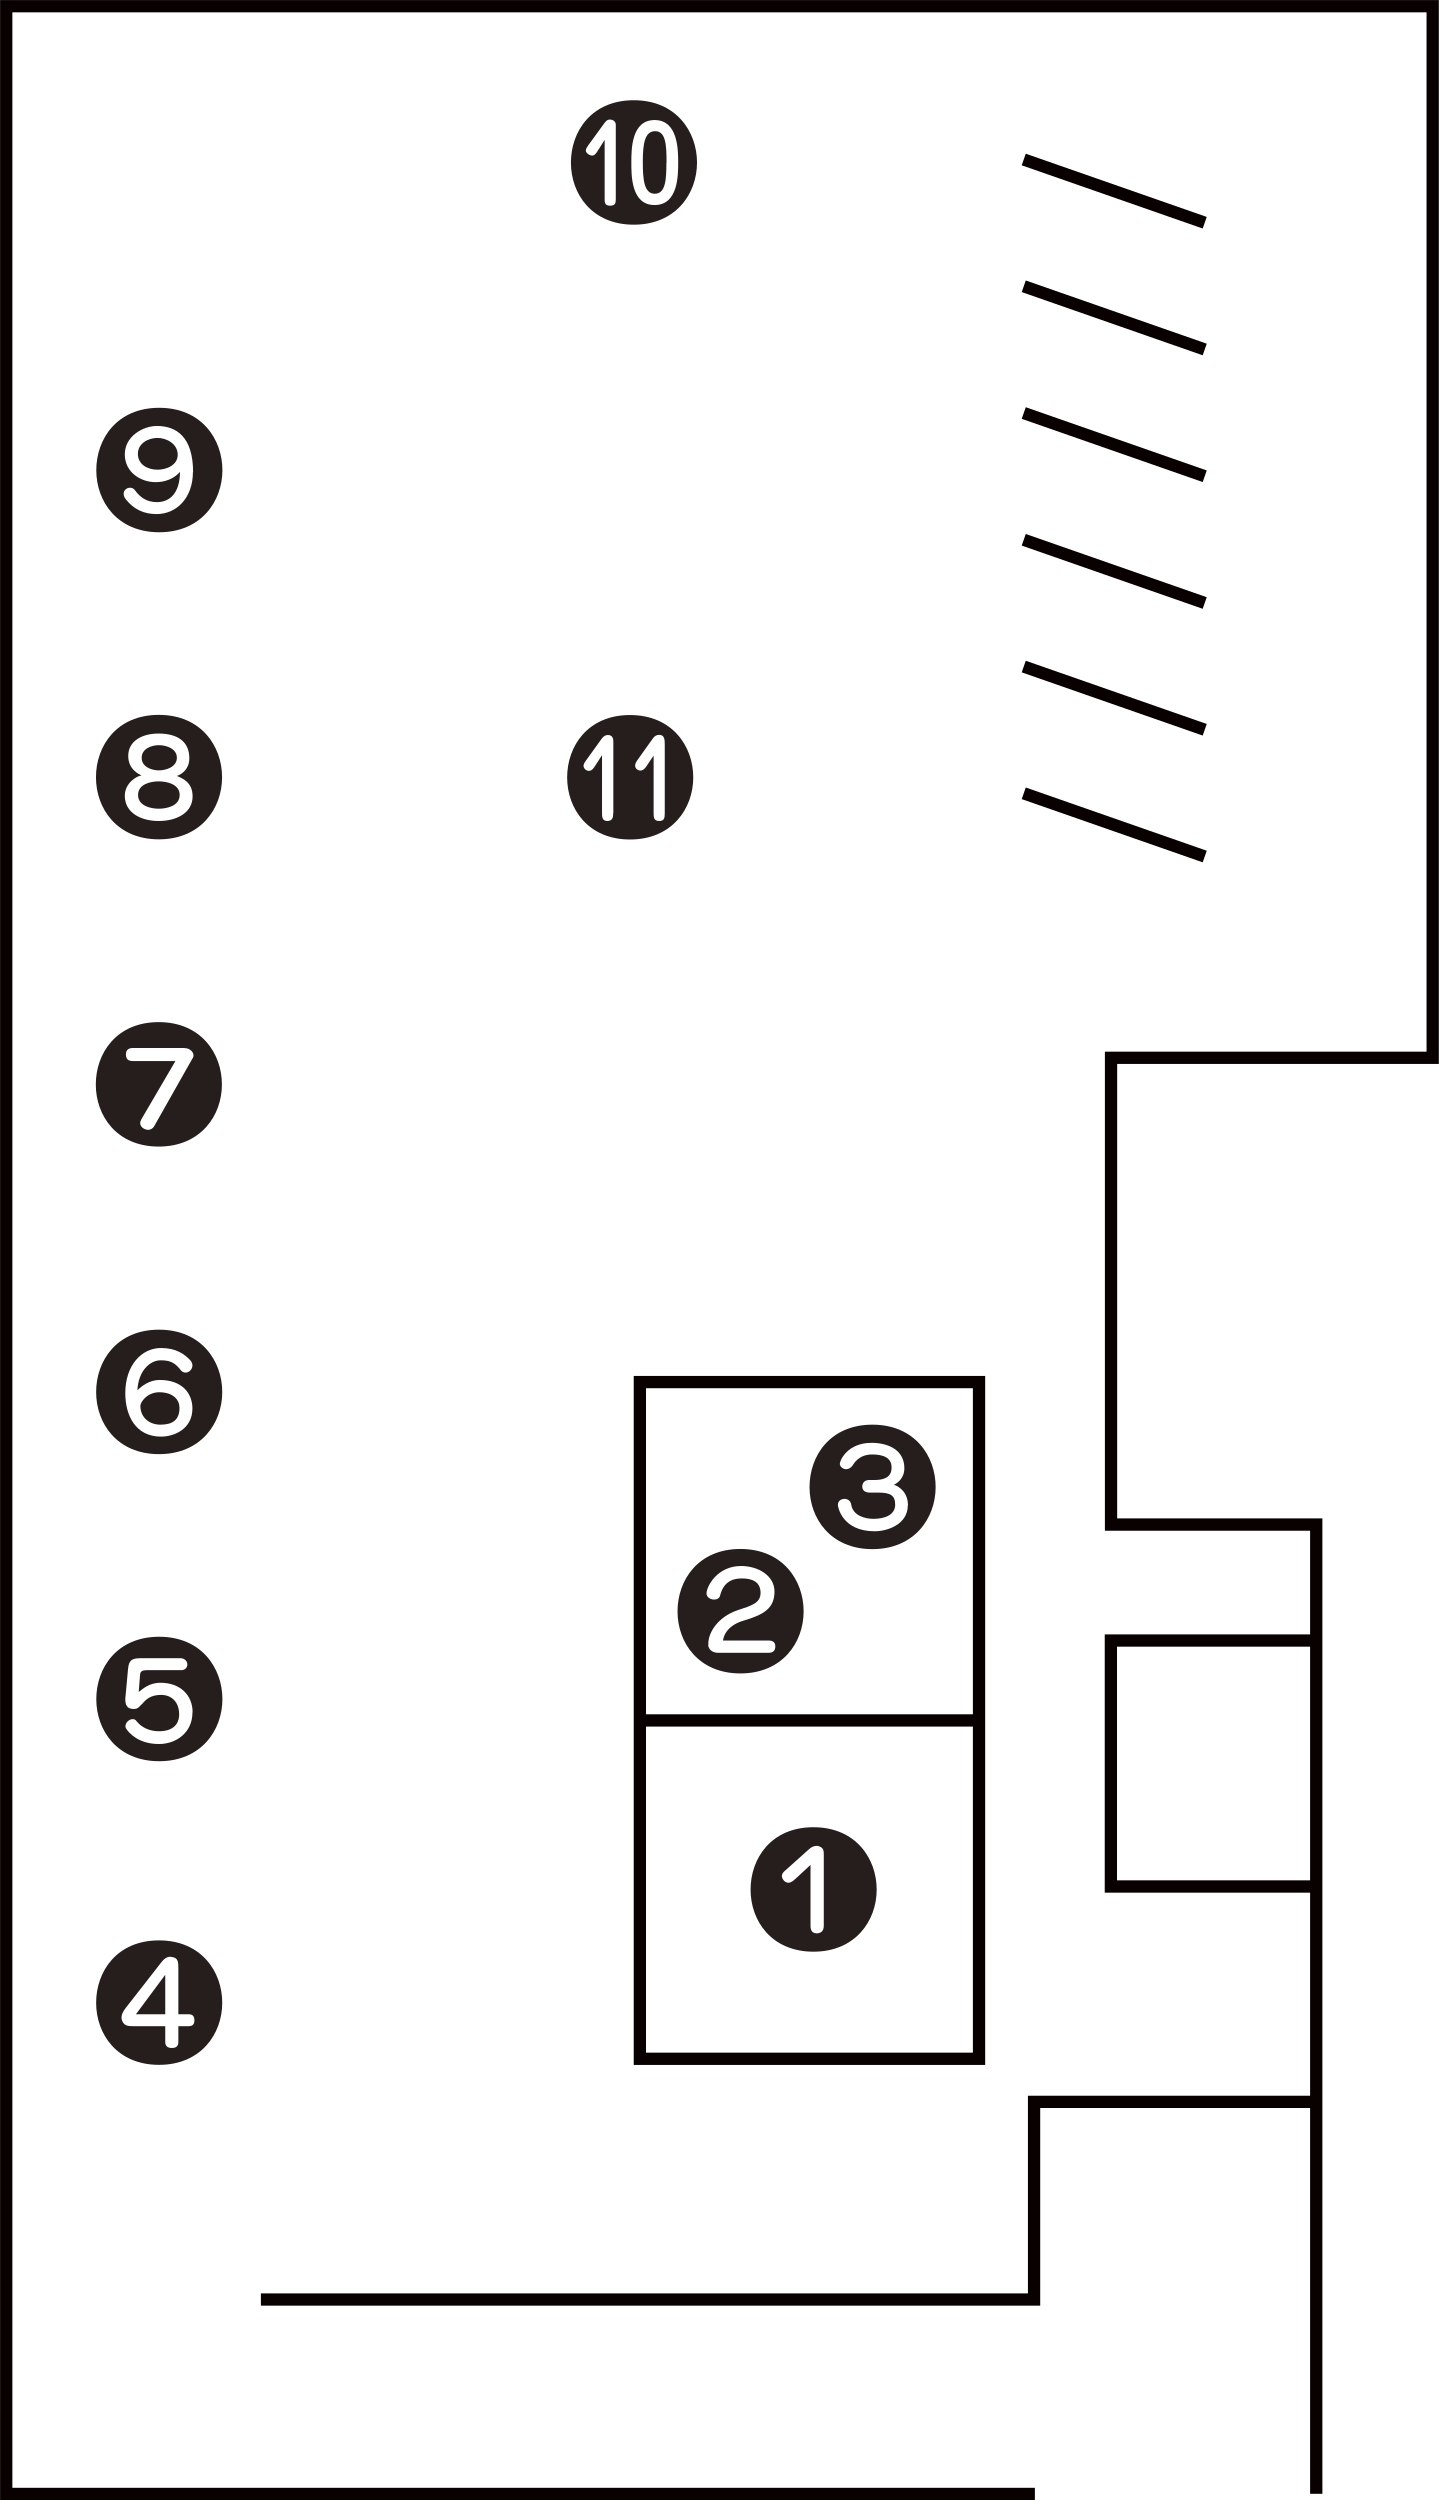
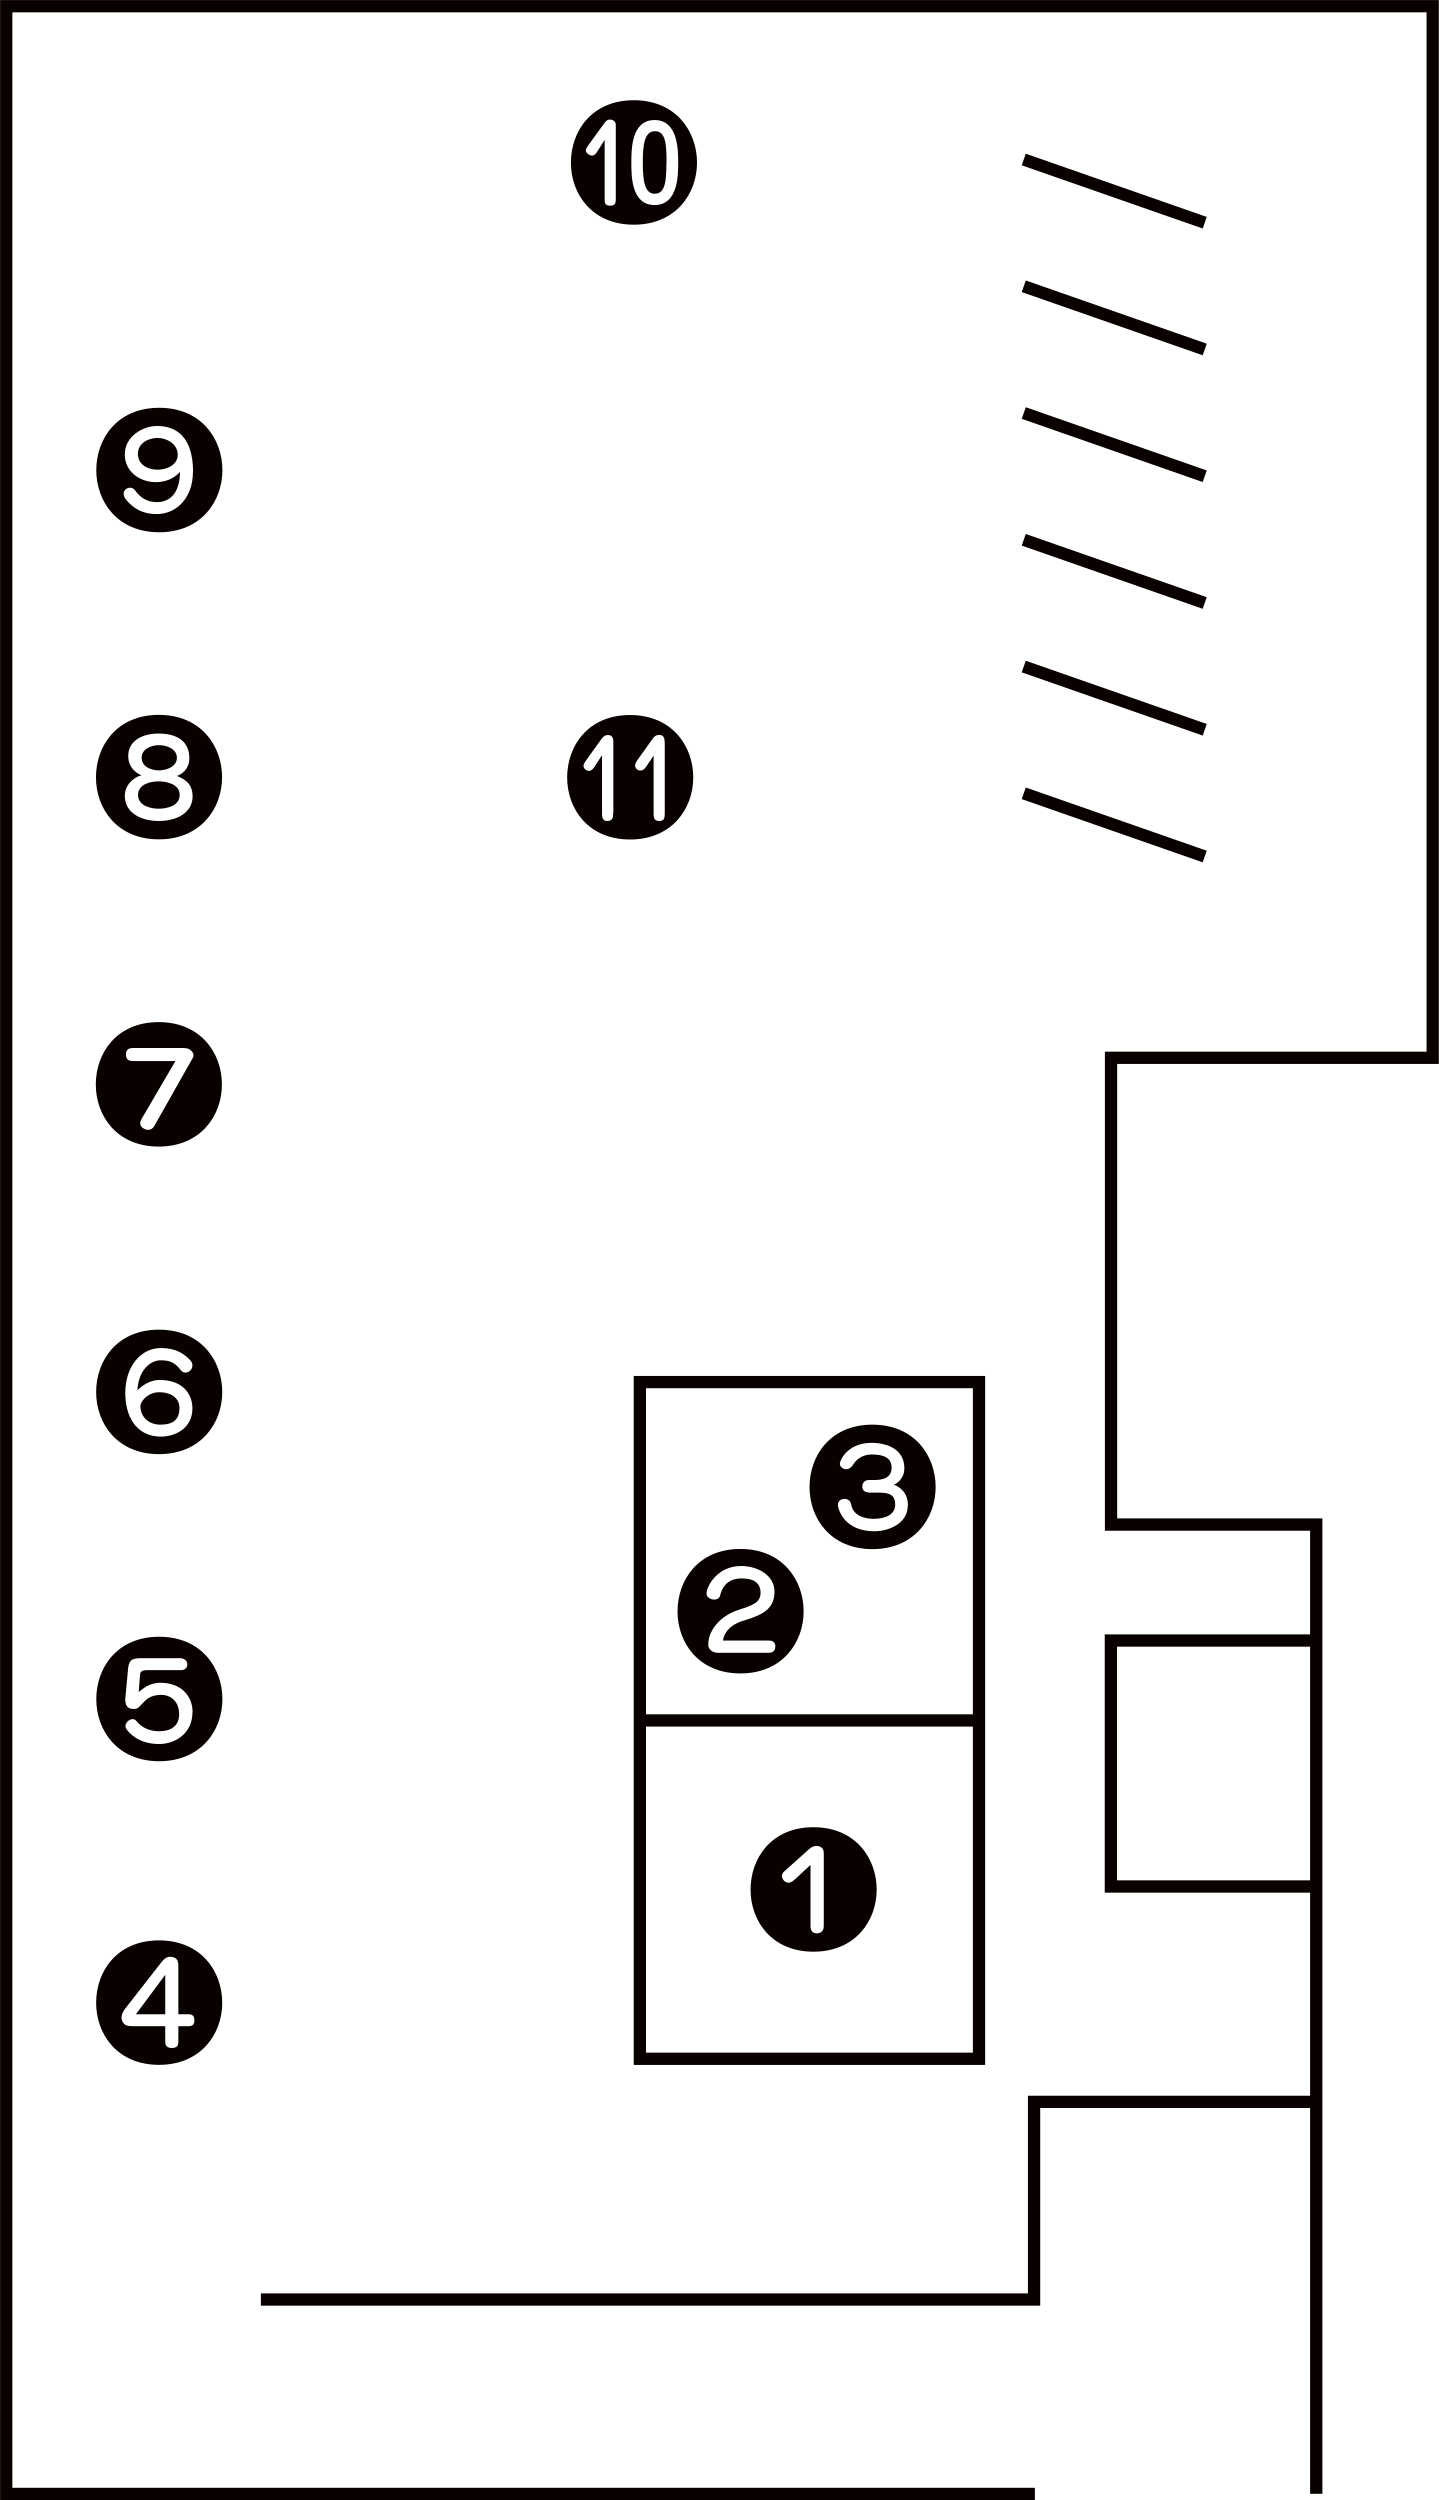
<svg xmlns="http://www.w3.org/2000/svg" id="_레이어_2" viewBox="0 0 87.85 152.65">
  <defs>
-     <style>.cls-1{fill:#251e1c;}.cls-2{fill:none;stroke:#090000;stroke-miterlimit:10;stroke-width:.75px;}</style>
+     <style>.cls-1{fill:#090000;}.cls-2{fill:none;stroke:#090000;stroke-miterlimit:10;stroke-width:.75px;}</style>
  </defs>
  <g id="_레이어_1-2">
    <path class="cls-1" d="M55.43,91.92c0,1.16-1.25,1.58-2.02,1.58-2,0-2.25-1.5-2.25-1.61,0-.24,.2-.37,.41-.37,.17,0,.35,.1,.4,.32,.1,.74,.9,.9,1.36,.9,.67,0,1.33-.22,1.33-.87,0-.57-.32-.73-.99-.73-.19,0-.37,0-.54,0-.48,0-.48-.31-.48-.38,0-.2,.14-.38,.39-.39,.08,0,.2,0,.32,0,.47,0,1.09-.08,1.08-.77,0-.59-.5-.79-1.19-.79-.81,0-1.11,.55-1.19,.67-.11,.16-.26,.23-.39,.23-.2,0-.39-.15-.39-.33,0-.22,.48-1.28,1.93-1.28,1.04,0,2.01,.44,2.01,1.55,0,.68-.51,.95-.64,1.01,.26,.08,.86,.41,.86,1.26m1.69-1.12c0-1.9-1.28-3.81-3.86-3.81s-3.84,1.9-3.84,3.81,1.28,3.79,3.84,3.79,3.86-1.89,3.86-3.79" />
    <path class="cls-1" d="M47.34,100.54c0,.25-.15,.38-.4,.38h-3.09c-.28,0-.53-.13-.6-.41,0-.05,0-.09,0-.15,0-.69,.6-1.64,1.79-2.04,.84-.28,1.4-.43,1.4-1.06,0-.69-.54-.88-1.12-.88-.32,0-1.1,.02-1.35,1.04-.04,.18-.2,.25-.36,.25-.23,0-.47-.14-.47-.37,0-.43,.65-1.68,2.11-1.68,1.02,0,2.04,.57,2.04,1.56s-.6,1.4-1.87,1.77c-1.24,.36-1.27,1.22-1.27,1.22h2.78c.31,0,.41,.15,.41,.36m1.73-2.14c0-1.9-1.28-3.81-3.86-3.81s-3.84,1.9-3.84,3.81,1.28,3.79,3.84,3.79,3.86-1.89,3.86-3.79" />
    <path class="cls-1" d="M50.3,117.58c0,.09,0,.47-.43,.47-.38,0-.38-.35-.38-.47v-3.71l-.94,.87c-.09,.08-.24,.22-.41,.22-.24,0-.4-.26-.4-.41,0-.14,.09-.24,.21-.34l1.44-1.29c.13-.12,.28-.21,.46-.21,.06,0,.14,0,.2,.04,.25,.1,.25,.29,.25,.51v4.33Zm3.23-2.2c0-1.9-1.28-3.81-3.86-3.81s-3.84,1.9-3.84,3.81,1.28,3.79,3.84,3.79,3.86-1.89,3.86-3.79" />
    <path class="cls-2" d="M62.51,48.44l11.05,3.86m-11.05-11.6l11.05,3.86m-11.05-11.6l11.05,3.86m-11.05-11.6l11.05,3.86m-11.05-11.6l11.05,3.86m-11.05-11.6l11.05,3.86m-5.73,79.49h12.54v35.25M32.25,.38h0ZM15.93,140.41H63.14v-12.07h17.23v23.93m0-52.1h-12.54v15.02h12.54m-17.18,37.09H.38V.38H87.48V64.59h-19.64v28.5h1.42" />
    <path class="cls-2" d="M39.07,105.05h20.71v20.66h-20.71v-20.66Zm0-20.66h20.71v20.66h-20.71v-20.66Z" />
    <path class="cls-1" d="M10.96,85.96c0-.48-.37-.94-1.23-.95-.75,0-1.17,.61-1.16,.85,.02,.74,.59,1.13,1.22,1.13,.72,0,1.17-.26,1.17-1.03m.79,.03c0,1.27-1.11,1.73-1.92,1.73-1.56,0-2.18-1.3-2.18-2.65,0-1.7,.99-2.76,2.18-2.76,.94,0,1.44,.38,1.79,.75,.09,.1,.13,.21,.13,.31,0,.24-.2,.44-.42,.44-.09,0-.18-.03-.26-.11-.36-.46-.62-.64-1.26-.64s-1.36,.62-1.42,1.83c.24-.24,.73-.63,1.35-.63,1.39,0,2,.82,2.01,1.73m1.82-.99c0-1.9-1.28-3.81-3.86-3.81s-3.84,1.9-3.84,3.81,1.28,3.79,3.84,3.79,3.86-1.89,3.86-3.79" />
    <path class="cls-1" d="M11.75,104.57c0,1.22-.99,1.92-2.04,1.92-1.23,0-1.83-.65-2.02-.96-.02-.04-.03-.08-.03-.13,0-.23,.24-.43,.44-.43,.09,0,.18,.03,.24,.13,.33,.41,.83,.61,1.36,.61,1.14,0,1.24-.73,1.24-1.02,0-.76-.45-1.19-1.09-1.2-.64,0-.92,.26-1.15,.53-.19,.15-.23,.33-.53,.33-.43,0-.52-.25-.52-.62l.17-1.84c.05-.58,.31-.64,.81-.64h2.41c.26,.02,.4,.2,.4,.38s-.13,.35-.37,.35h-2.09c-.31,0-.42,.08-.43,.31l-.08,1.02c.22-.15,.6-.56,1.33-.56,1.22,0,1.96,.77,1.96,1.8m1.82-.8c0-1.9-1.28-3.81-3.86-3.81s-3.84,1.9-3.84,3.81,1.28,3.79,3.84,3.79,3.86-1.89,3.86-3.79" />
    <path class="cls-1" d="M10.09,122.99v-2.41l-1.79,2.41h1.79Zm1.78,.38c0,.29-.18,.35-.34,.35h-.64v.97c0,.24-.12,.36-.4,.36s-.4-.14-.4-.36v-.97h-1.75c-.49,0-.66,0-.82-.21-.07-.12-.1-.22-.1-.32,0-.19,.09-.37,.26-.59l2.17-2.78c.16-.21,.33-.34,.54-.34,.08,0,.15,.02,.25,.05,.25,.09,.25,.36,.25,.65v2.81h.63c.18,0,.36,.07,.35,.38m1.7-1.08c0-1.9-1.28-3.81-3.86-3.81s-3.84,1.9-3.84,3.81,1.28,3.79,3.84,3.79,3.86-1.89,3.86-3.79" />
    <path class="cls-1" d="M37.44,49.65c0,.2,0,.48-.36,.48-.32,0-.32-.28-.32-.48v-3.54l-.42,.65c-.09,.14-.2,.31-.38,.31s-.33-.16-.33-.31c0-.11,.08-.22,.14-.31l.98-1.36c.11-.15,.24-.21,.37-.21,.33,0,.33,.3,.33,.43v4.34Zm3.15,0c0,.3-.03,.48-.34,.48-.34,0-.34-.25-.34-.48v-3.51l-.42,.62c-.08,.14-.21,.29-.39,.29-.16,0-.32-.13-.32-.3,0-.13,.08-.25,.12-.31l.97-1.36c.1-.15,.25-.21,.38-.21,.34,0,.34,.31,.34,.64v4.14Zm1.74-2.18c0-1.9-1.28-3.81-3.86-3.81s-3.84,1.9-3.84,3.81,1.28,3.79,3.84,3.79,3.86-1.89,3.86-3.79" />
    <path class="cls-1" d="M40.7,9.94c0-1.11-.05-1.93-.7-1.93s-.75,.82-.75,1.89,.08,1.93,.73,1.93,.71-.82,.71-1.89m-3.09-2.32c0,.06,0,.11,0,.17v4.3c0,.28,0,.47-.35,.47s-.33-.23-.33-.47v-3.55l-.41,.65c-.12,.19-.21,.31-.36,.31-.14,0-.38-.15-.38-.31,0-.1,.07-.2,.15-.32l.99-1.36c.12-.16,.21-.21,.32-.21,.23,0,.37,.14,.37,.32m3.81,2.29c0,.79,0,2.61-1.44,2.61s-1.42-1.82-1.42-2.61,0-2.58,1.42-2.58,1.44,1.8,1.44,2.58m1.15,.02c0-1.9-1.28-3.81-3.86-3.81s-3.84,1.9-3.84,3.81,1.28,3.79,3.84,3.79,3.86-1.89,3.86-3.79" />
    <path class="cls-1" d="M10.85,27.73c-.02-.64-.69-.99-1.23-.99s-1.2,.31-1.2,.97,.6,.97,1.2,.97c.54,0,1.26-.28,1.23-.95m.93,1.09c0,1.56-.98,2.57-2.22,2.57-.76,0-1.4-.28-1.9-.93-.08-.11-.11-.22-.11-.31,0-.23,.2-.37,.39-.37,.12,0,.24,.05,.32,.18,.29,.39,.68,.7,1.32,.7,.77,0,1.4-.52,1.41-1.85-.13,.15-.58,.63-1.49,.63s-1.88-.6-1.88-1.7,1.11-1.73,1.96-1.73c1.18,0,2.21,.65,2.21,2.83m1.79-.13c0-1.9-1.28-3.81-3.86-3.81s-3.84,1.9-3.84,3.81,1.28,3.79,3.84,3.79,3.86-1.89,3.86-3.79" />
    <path class="cls-1" d="M10.97,48.54c0-.68-.82-.83-1.28-.83s-1.26,.15-1.26,.83,.8,.84,1.26,.84,1.28-.15,1.28-.84m-.17-2.27c0-.58-.68-.77-1.1-.77s-1.05,.2-1.05,.77,.63,.77,1.05,.77,1.1-.2,1.1-.77m.96,2.36c0,.97-.93,1.5-2.07,1.5-1.07,0-2.07-.49-2.07-1.54,0-.79,.75-1.22,1.02-1.24-.14-.07-.81-.36-.81-1.19,0-.92,.85-1.37,1.85-1.37,1.13,0,1.89,.47,1.88,1.52,0,.65-.46,.97-.76,1.07,.35,.15,.96,.38,.96,1.25m1.8-1.17c0-1.9-1.28-3.81-3.86-3.81s-3.84,1.9-3.84,3.81,1.28,3.79,3.84,3.79,3.86-1.89,3.86-3.79" />
    <path class="cls-1" d="M11.82,64.44c0,.12-.09,.22-.17,.37l-2.25,3.98c-.08,.12-.21,.2-.36,.2s-.48-.13-.48-.41c0-.09,.03-.16,.08-.25l2.07-3.54h-2.57c-.32,0-.45-.12-.45-.42s.21-.38,.43-.38h2.94c.28,0,.47,0,.66,.21,.07,.09,.09,.15,.09,.23m1.74,1.79c0-1.9-1.28-3.81-3.86-3.81s-3.84,1.9-3.84,3.81,1.28,3.79,3.84,3.79,3.86-1.89,3.86-3.79" />
  </g>
</svg>
